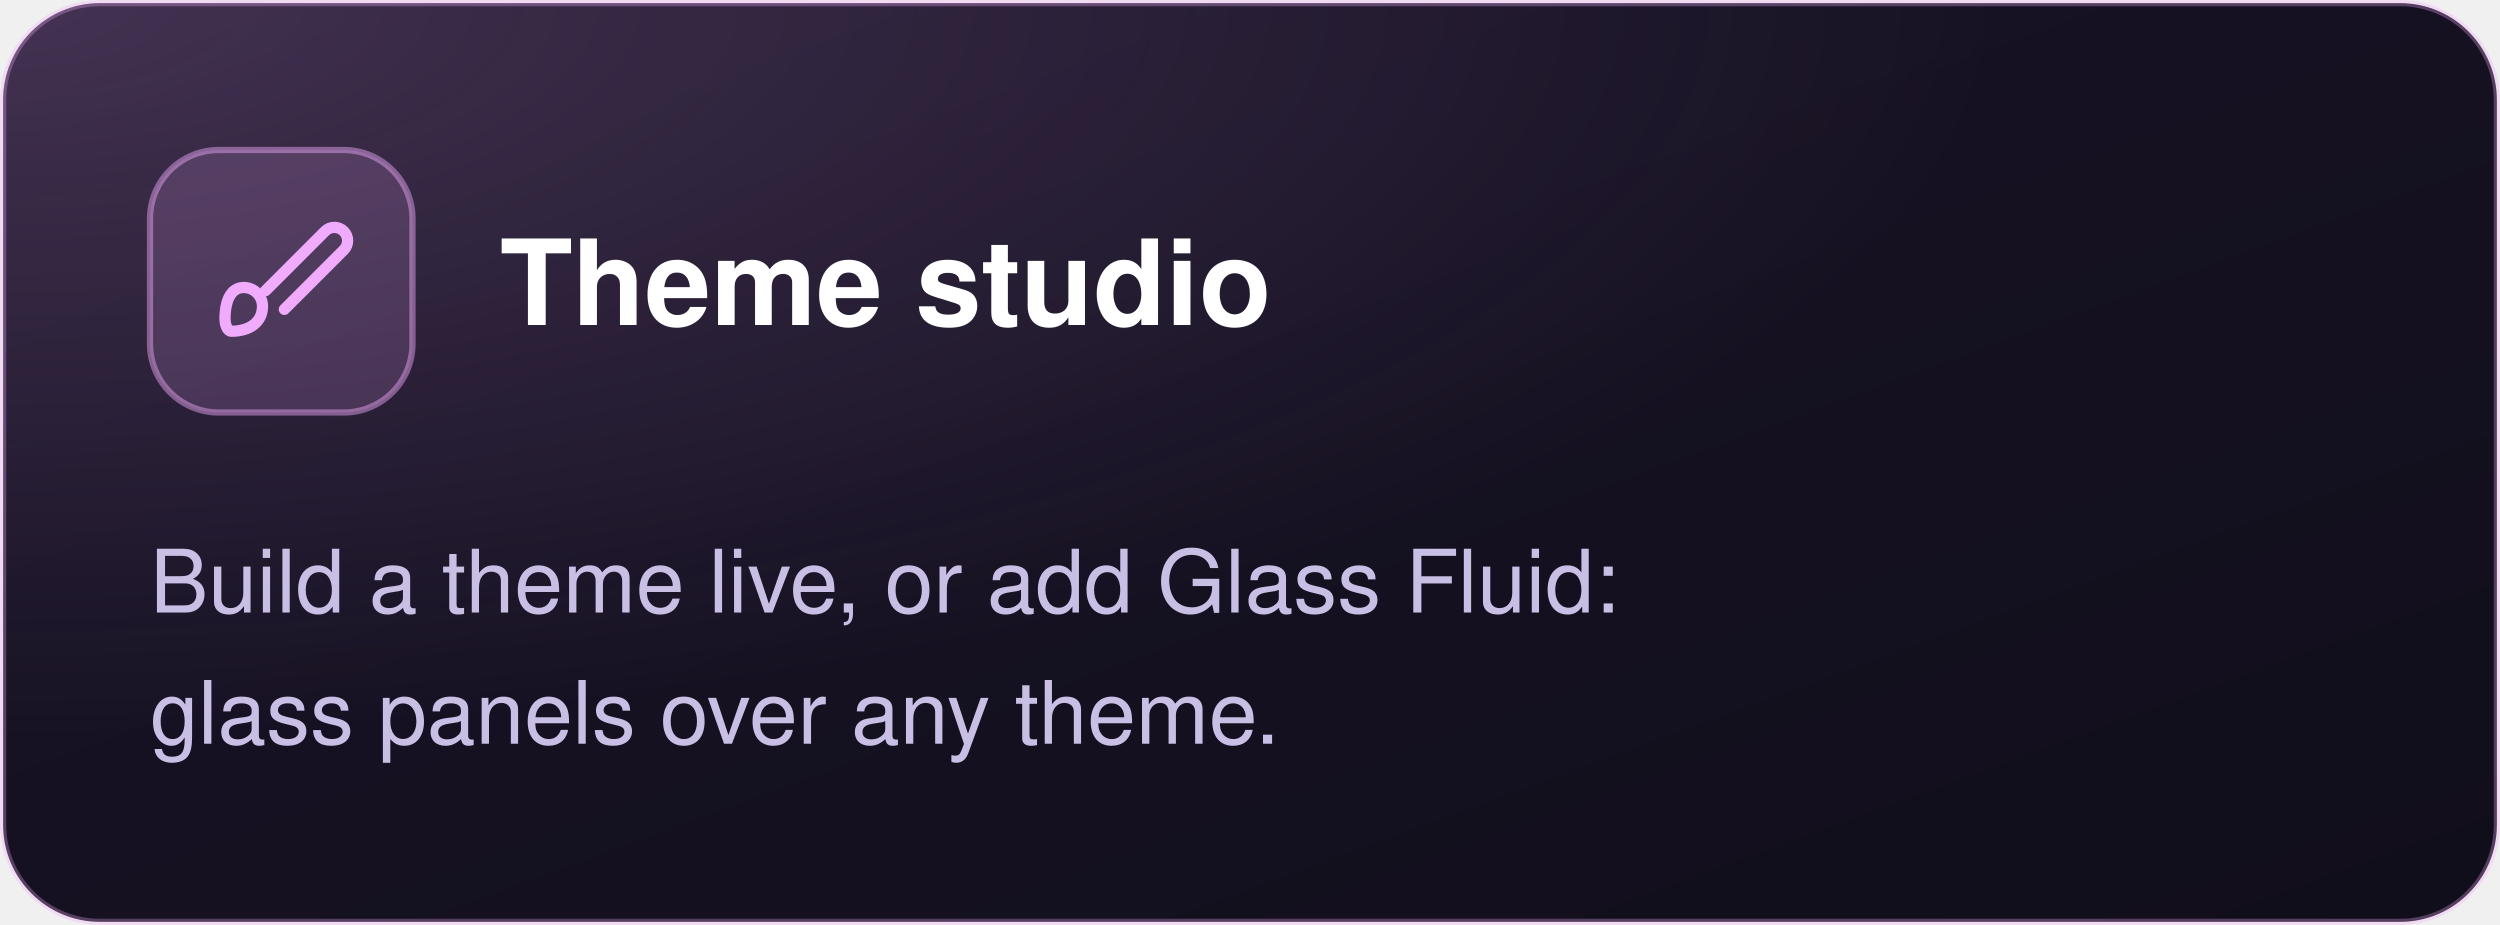
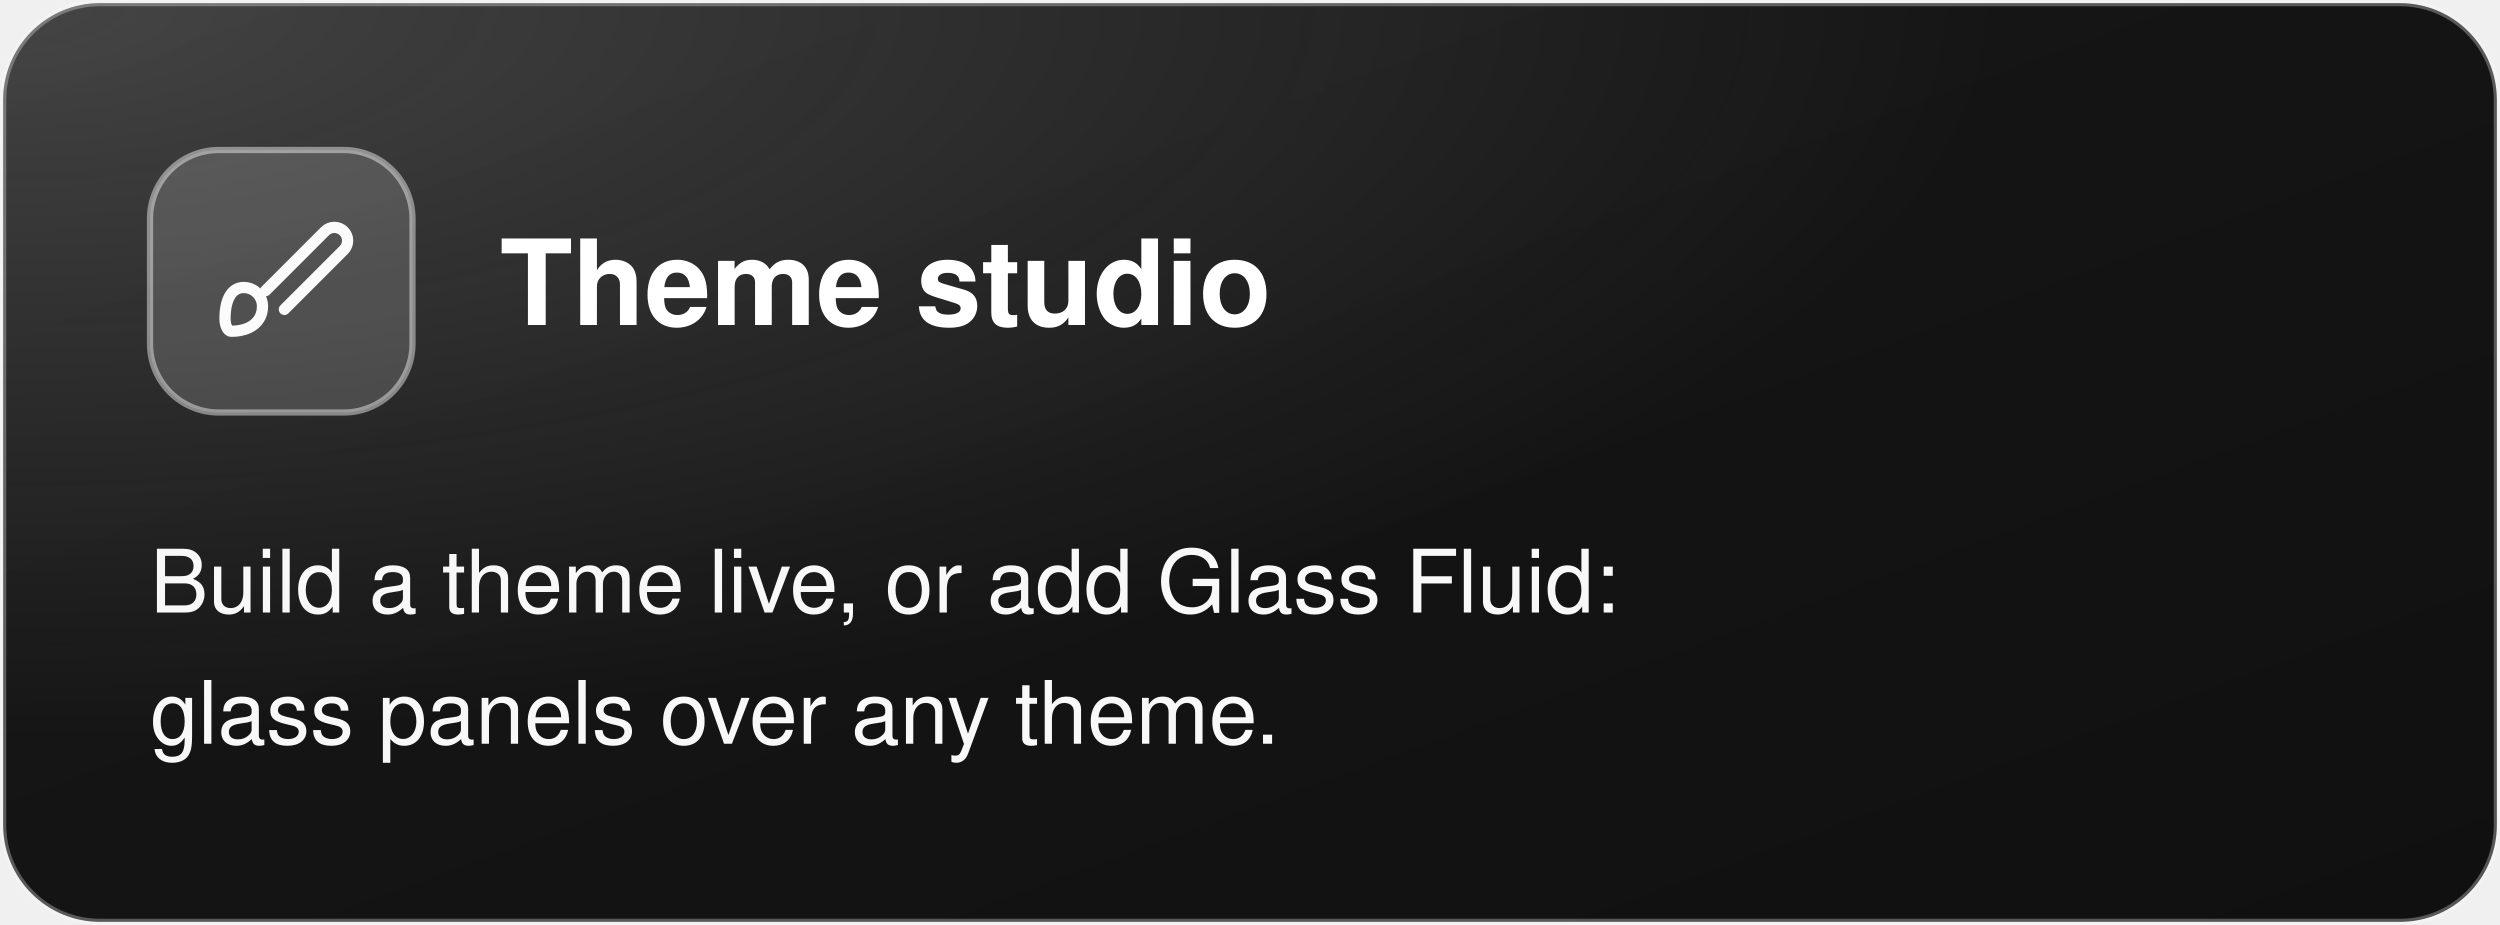
<svg xmlns="http://www.w3.org/2000/svg" width="400" height="148" viewBox="0 0 400 148">
  <defs>
    <linearGradient id="bg" x1="0" y1="0" x2="1" y2="1">
-       <stop offset="0" stop-color="#191428" />
-       <stop offset="1" stop-color="#110e1b" />
+       <stop offset="0" stop-color="#181818" />
+       <stop offset="1" stop-color="#101010" />
    </linearGradient>
    <radialGradient id="cg" cx="0%" cy="0%" r="80%">
-       <stop offset="0" stop-color="#f0abfc" stop-opacity=".2" />
-       <stop offset="1" stop-color="#f0abfc" stop-opacity="0" />
+       <stop offset="0" stop-color="#fbfbfb" stop-opacity=".2" />
+       <stop offset="1" stop-color="#fbfbfb" stop-opacity="0" />
    </radialGradient>
  </defs>
-   <rect x=".5" y=".5" width="399" height="147" rx="15.500" fill="url(#bg)" stroke="#f0abfc" stroke-opacity=".3" />
-   <rect x=".5" y=".5" width="399" height="147" rx="15.500" fill="url(#cg)" />
-   <rect x="24" y="24" width="42" height="42" rx="11" fill="#f0abfc" fill-opacity=".16" stroke="#f0abfc" stroke-opacity=".45" />
-   <g transform="translate(33 33)" fill="none" stroke="#f0abfc" stroke-width="1.800" stroke-linecap="round" stroke-linejoin="round">
-     <path d="M4 20c3 0 5-1.500 5-4a3 3 0 0 0-3-3c-2 0-3 2-3 5 0 1 .400 2 1 2zM9.500 13.500 19 4a2.100 2.100 0 0 1 3 3l-9.500 9.500" />
+   <rect x=".5" y=".5" width="399" height="147" rx="15.5" fill="url(#bg)" stroke="#fbfbfb" stroke-opacity=".3" />
+   <rect x=".5" y=".5" width="399" height="147" rx="15.5" fill="url(#cg)" />
+   <rect x="24" y="24" width="42" height="42" rx="11" fill="#fbfbfb" fill-opacity=".16" stroke="#fbfbfb" stroke-opacity=".45" />
+   <g transform="translate(33 33)" fill="none" stroke="#fbfbfb" stroke-width="1.8" stroke-linecap="round" stroke-linejoin="round">
+     <path d="M4 20c3 0 5-1.5 5-4a3 3 0 0 0-3-3c-2 0-3 2-3 5 0 1 .400 2 1 2zM9.5 13.5 19 4a2.1 2.1 0 0 1 3 3l-9.5 9.5" />
  </g>
  <text x="80" y="52" font-family="'Segoe UI', -apple-system, Helvetica, Arial, sans-serif" font-size="19" font-weight="700" fill="#fff">Theme studio</text>
-   <text x="24" y="98" font-family="'Segoe UI', -apple-system, Helvetica, Arial, sans-serif" font-size="14" fill="#c9bfe4">Build a theme live, or add Glass Fluid:</text>
-   <text x="24" y="119" font-family="'Segoe UI', -apple-system, Helvetica, Arial, sans-serif" font-size="14" fill="#c9bfe4">glass panels over any theme.</text>
+   <text x="24" y="98" font-family="'Segoe UI', -apple-system, Helvetica, Arial, sans-serif" font-size="14" fill="#f8f8f8">Build a theme live, or add Glass Fluid:</text>
+   <text x="24" y="119" font-family="'Segoe UI', -apple-system, Helvetica, Arial, sans-serif" font-size="14" fill="#f8f8f8">glass panels over any theme.</text>
</svg>
